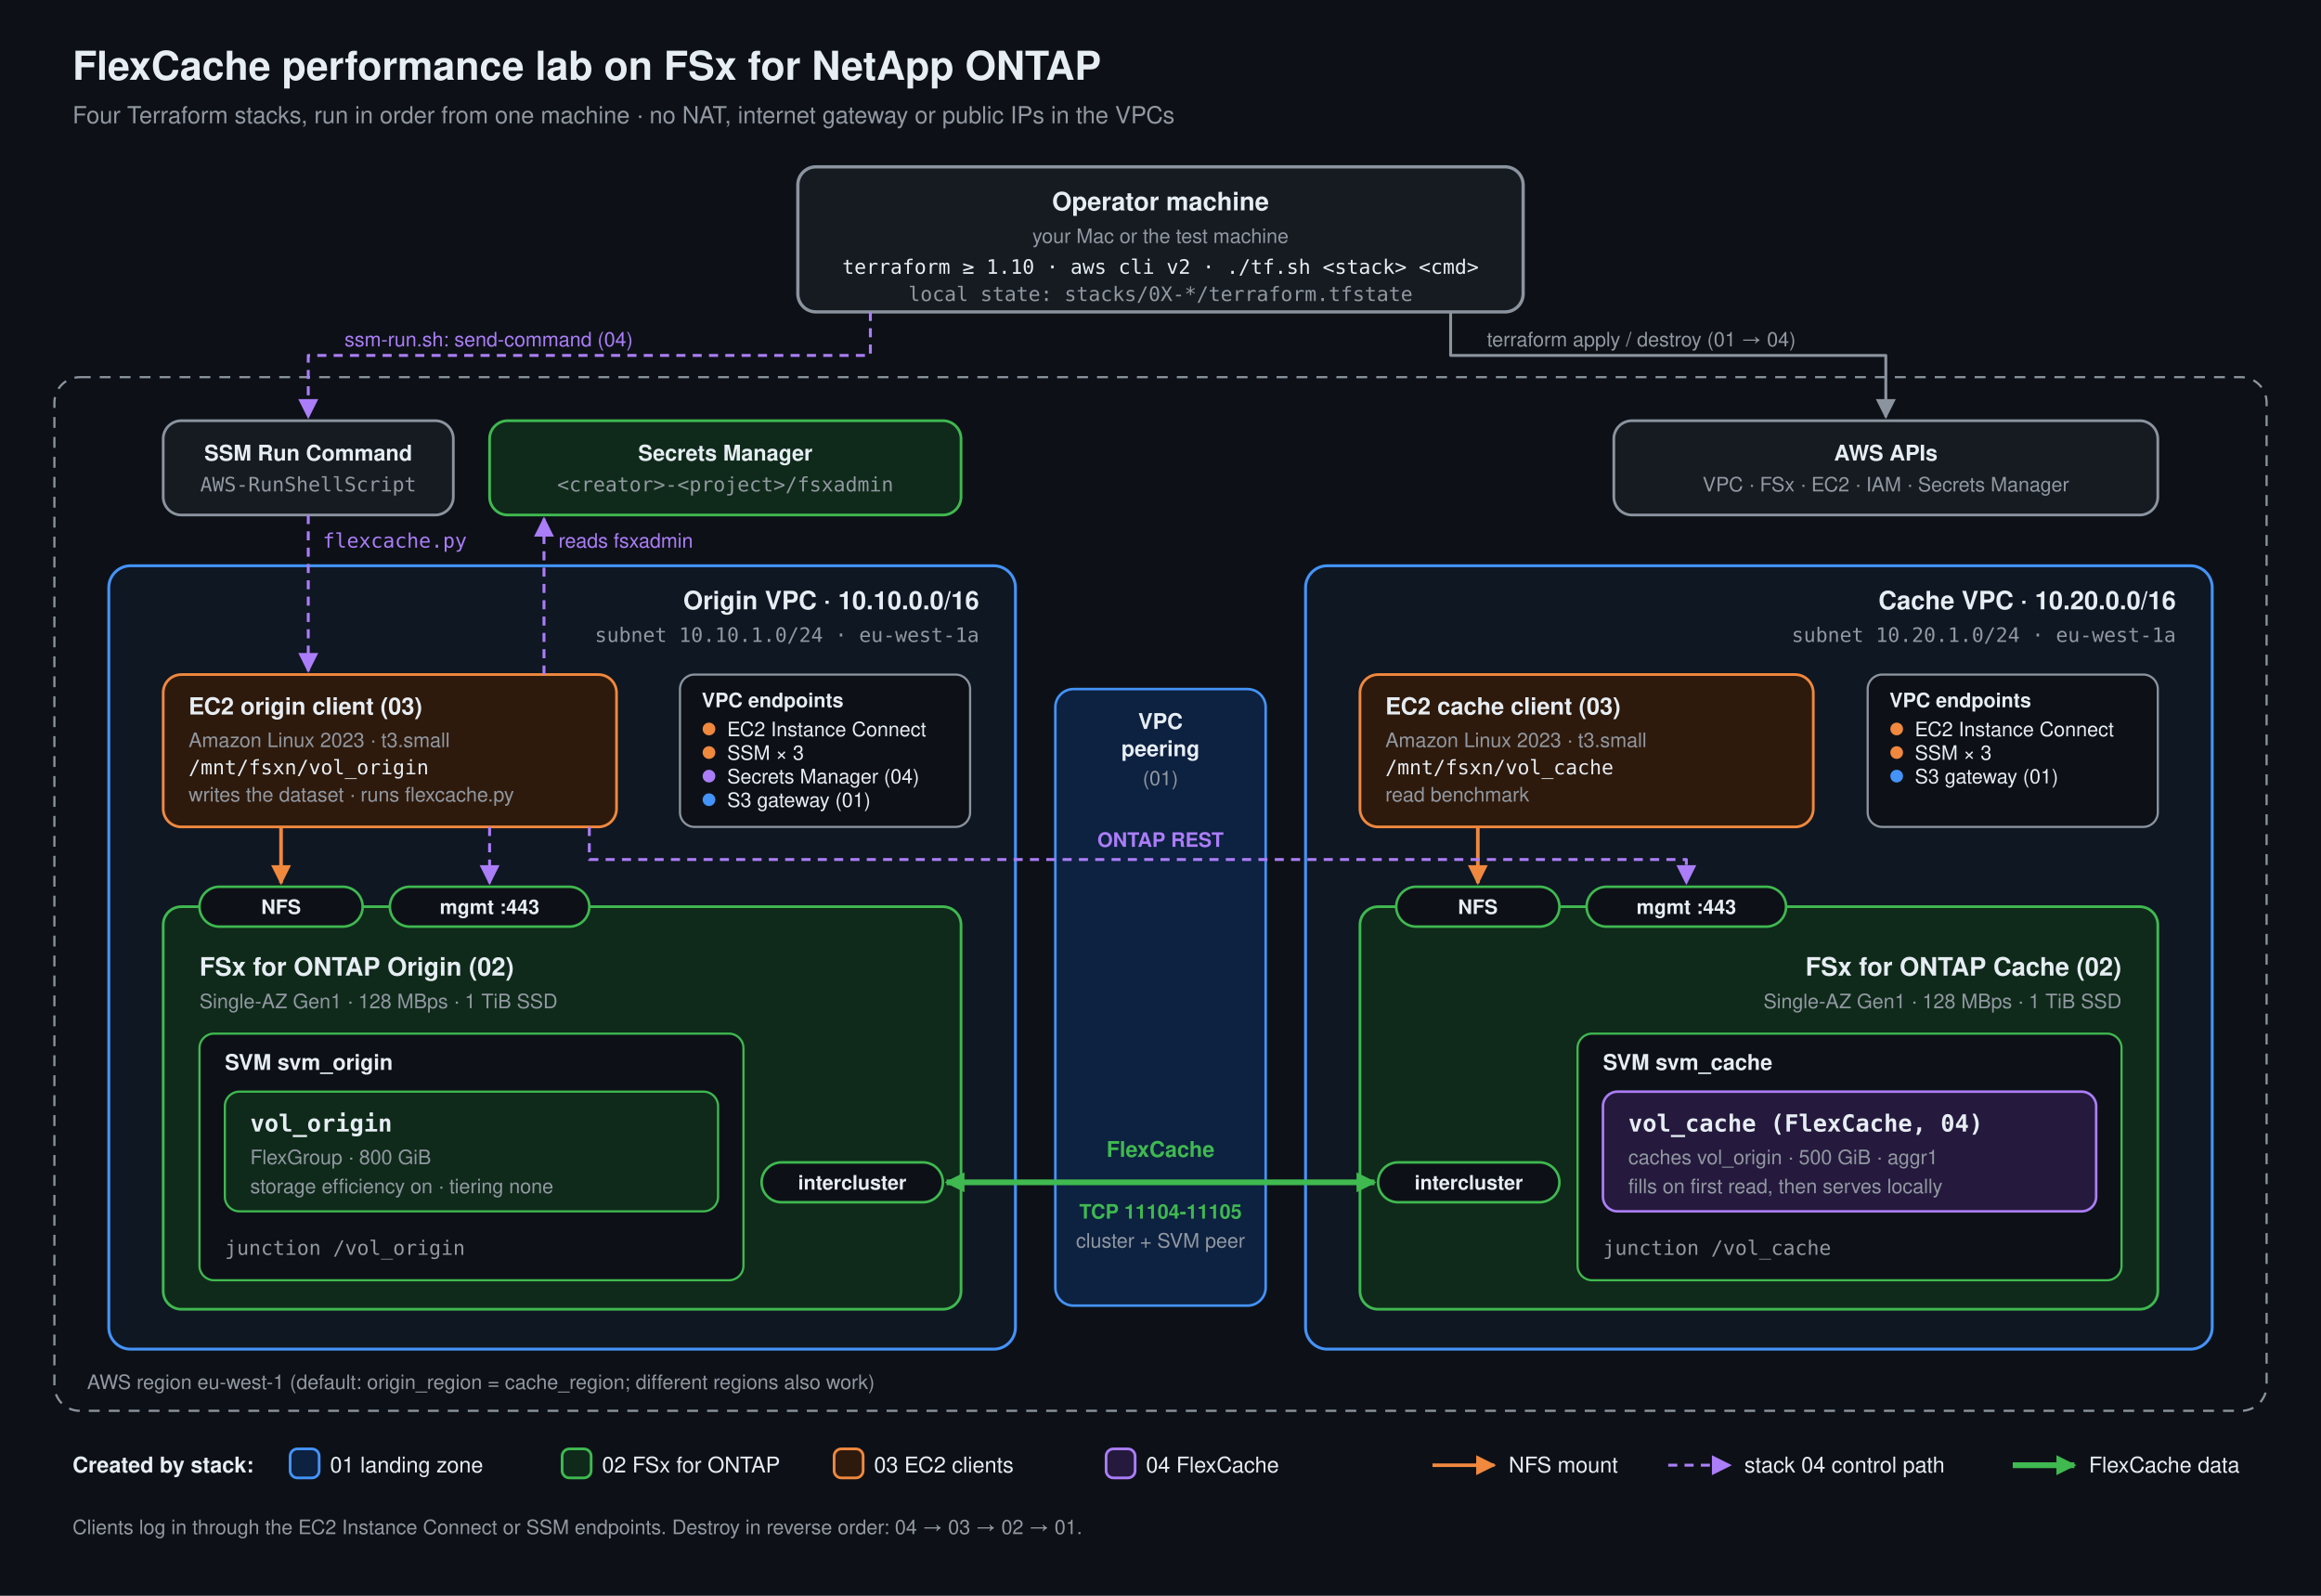
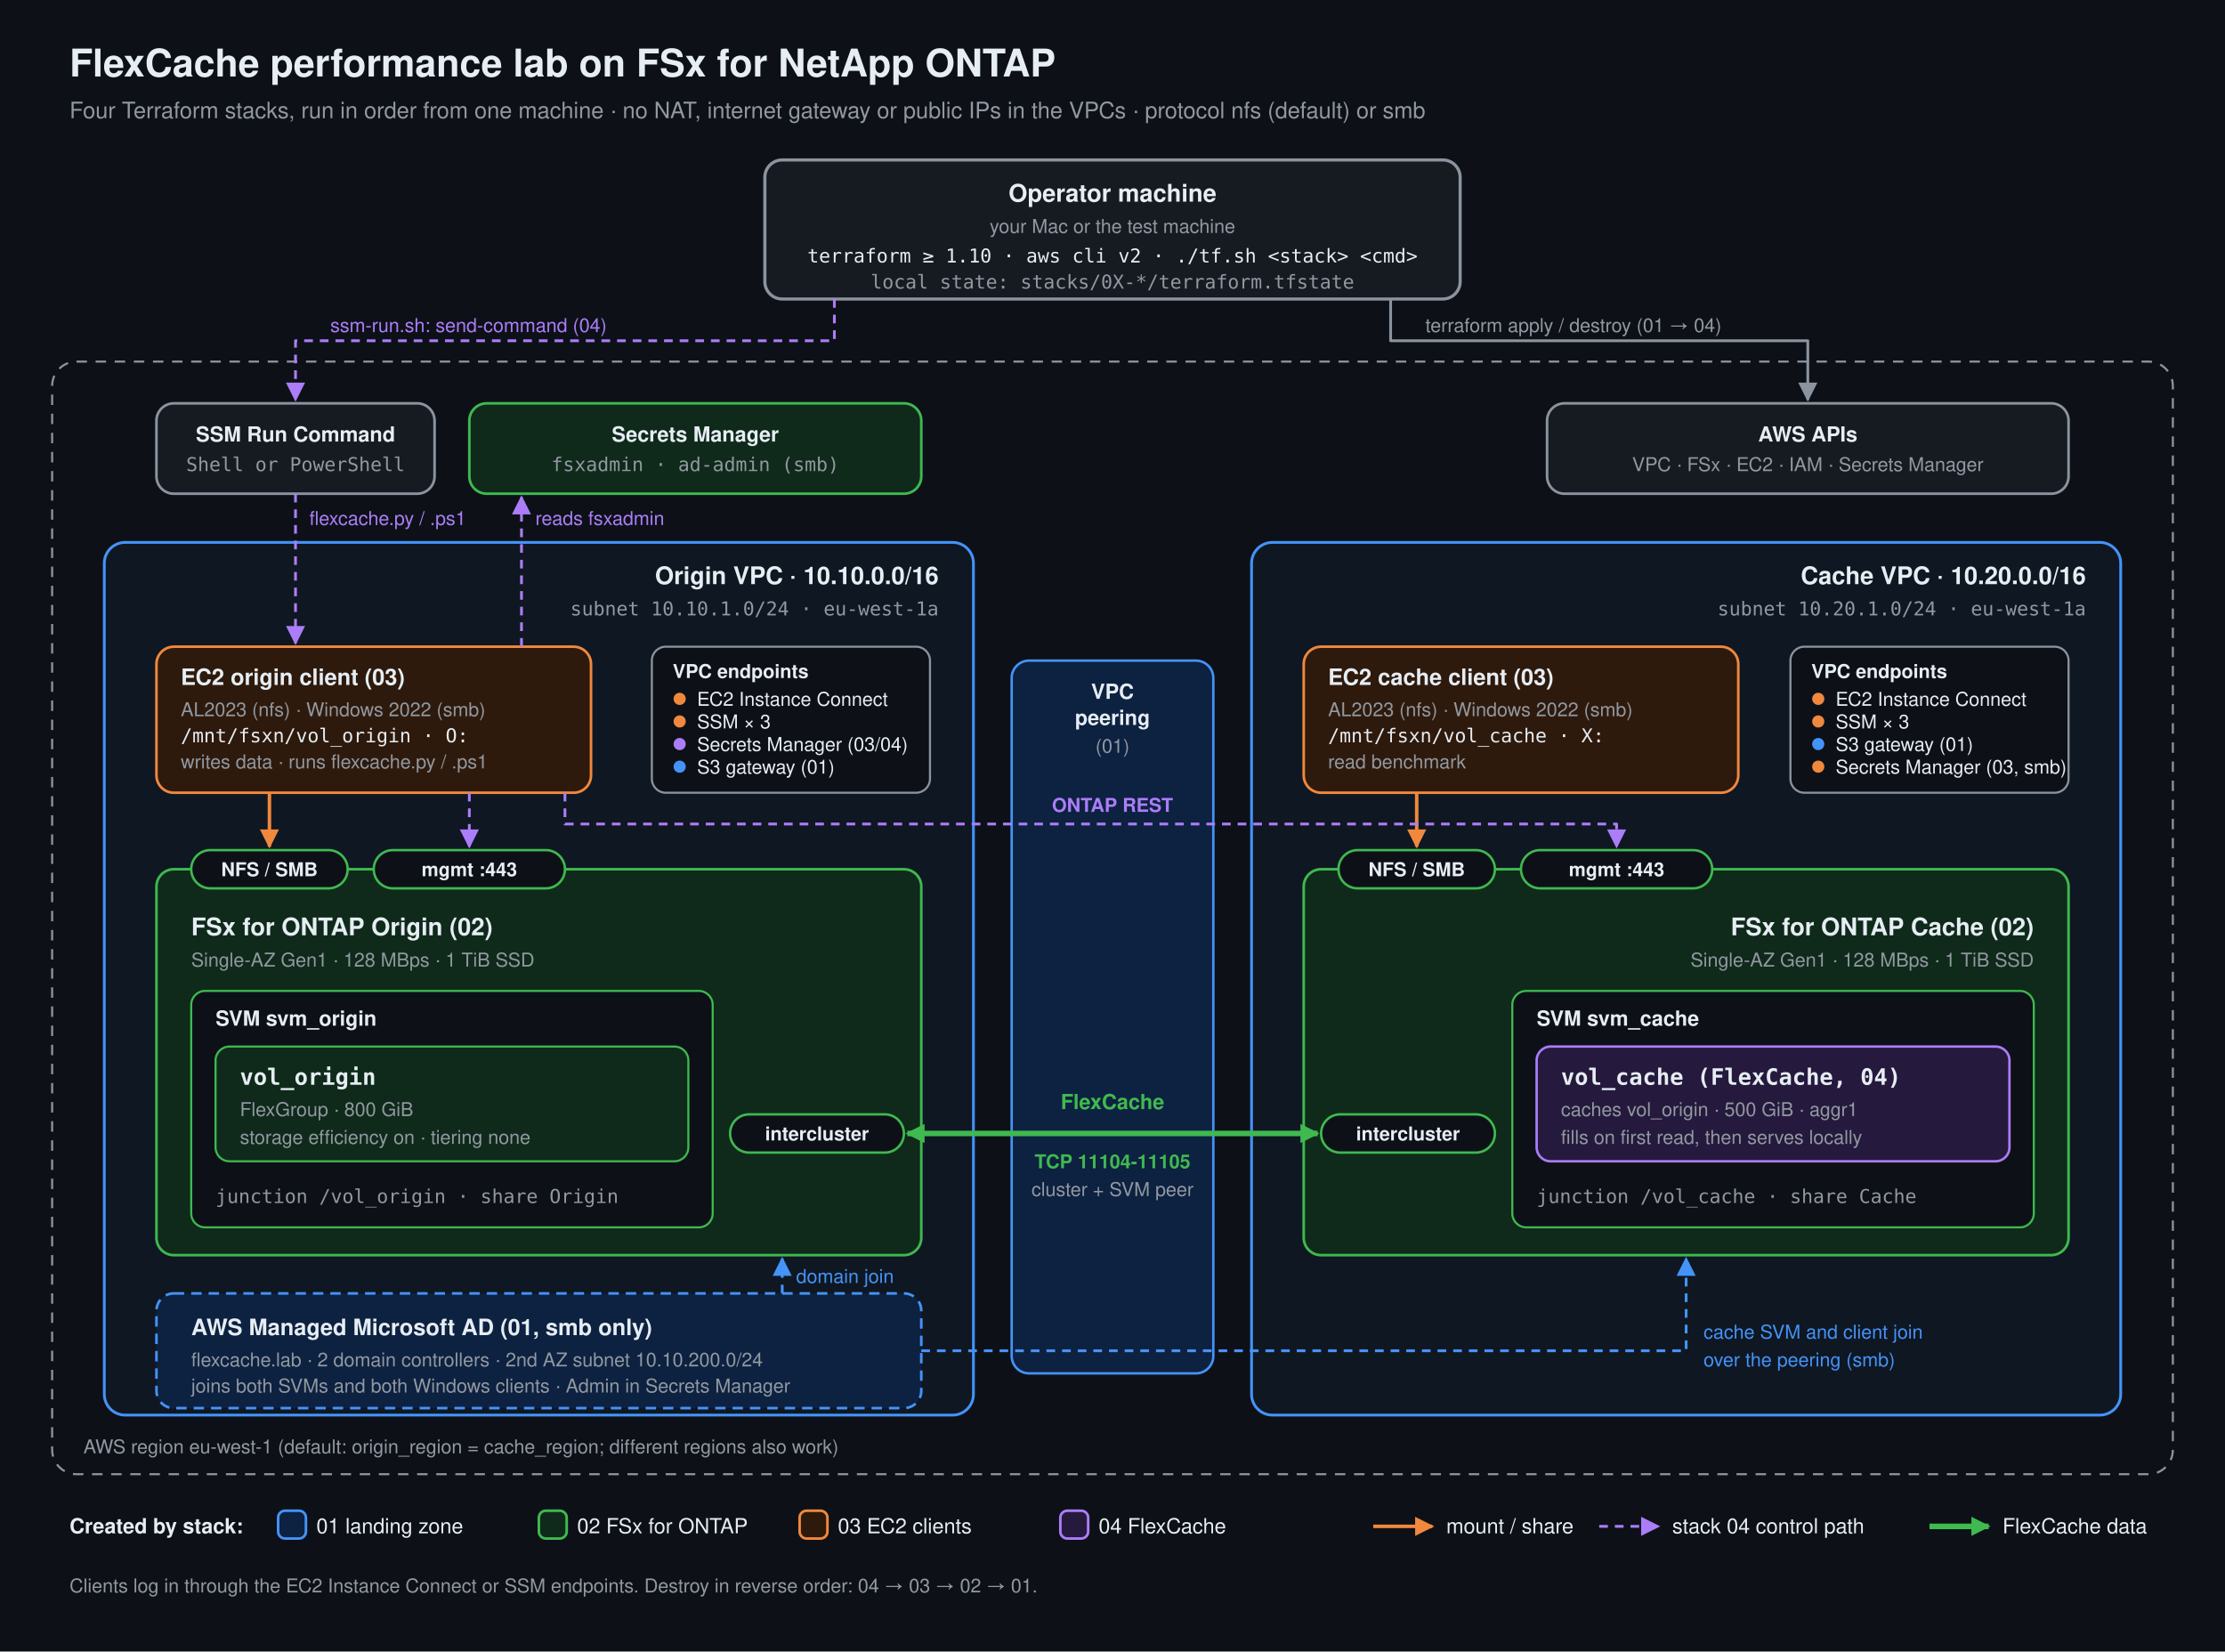
- <svg xmlns="http://www.w3.org/2000/svg" viewBox="0 0 1280 880" width="1280" height="880" role="img" aria-label="Architecture of the FlexCache performance lab: an operator machine runs Terraform against AWS; the origin VPC holds FSx for ONTAP Origin and an EC2 client, the cache VPC holds FSx for ONTAP Cache with the FlexCache volume and an EC2 client; the VPCs are peered and FlexCache reads flow between the file systems over the intercluster ports 11104-11105.">
+ <svg xmlns="http://www.w3.org/2000/svg" viewBox="0 0 1280 950" width="1280" height="950" role="img" aria-label="Architecture of the FlexCache performance lab: an operator machine runs Terraform against AWS; the origin VPC holds FSx for ONTAP Origin and an EC2 client, the cache VPC holds FSx for ONTAP Cache with the FlexCache volume and an EC2 client; with protocol smb, an AWS Managed Microsoft AD in the origin VPC joins both SVMs and the Windows clients, which map the Origin and Cache shares; the VPCs are peered and FlexCache reads flow between the file systems over the intercluster ports 11104-11105.">
  <defs>
    <marker id="m-n" viewBox="0 0 10 10" refX="9" refY="5" markerWidth="11" markerHeight="11" markerUnits="userSpaceOnUse" orient="auto-start-reverse">
      <path d="M0,0 L10,5 L0,10 z" fill="#8b949e" />
    </marker>
    <marker id="m-1" viewBox="0 0 10 10" refX="9" refY="5" markerWidth="11" markerHeight="11" markerUnits="userSpaceOnUse" orient="auto-start-reverse">
      <path d="M0,0 L10,5 L0,10 z" fill="#4493f8" />
    </marker>
    <marker id="m-2" viewBox="0 0 10 10" refX="9" refY="5" markerWidth="11" markerHeight="11" markerUnits="userSpaceOnUse" orient="auto-start-reverse">
      <path d="M0,0 L10,5 L0,10 z" fill="#3fb950" />
    </marker>
    <marker id="m-3" viewBox="0 0 10 10" refX="9" refY="5" markerWidth="11" markerHeight="11" markerUnits="userSpaceOnUse" orient="auto-start-reverse">
      <path d="M0,0 L10,5 L0,10 z" fill="#f0883e" />
    </marker>
    <marker id="m-4" viewBox="0 0 10 10" refX="9" refY="5" markerWidth="11" markerHeight="11" markerUnits="userSpaceOnUse" orient="auto-start-reverse">
      <path d="M0,0 L10,5 L0,10 z" fill="#ab7df8" />
    </marker>
  </defs>
-   <rect x="0" y="0" width="1280" height="880" rx="0" fill="#0d1117" stroke="#0d1117" stroke-width="0" />
+   <rect x="0" y="0" width="1280" height="950" rx="0" fill="#0d1117" stroke="#0d1117" stroke-width="0" />
  <text x="40" y="44" font-family="-apple-system, BlinkMacSystemFont, 'Segoe UI', Helvetica, Arial, sans-serif" font-size="22" font-weight="700" fill="#e6edf3" text-anchor="start">FlexCache performance lab on FSx for NetApp ONTAP</text>
-   <text x="40" y="68" font-family="-apple-system, BlinkMacSystemFont, 'Segoe UI', Helvetica, Arial, sans-serif" font-size="13" font-weight="400" fill="#9198a1" text-anchor="start">Four Terraform stacks, run in order from one machine · no NAT, internet gateway or public IPs in the VPCs</text>
+   <text x="40" y="68" font-family="-apple-system, BlinkMacSystemFont, 'Segoe UI', Helvetica, Arial, sans-serif" font-size="13" font-weight="400" fill="#9198a1" text-anchor="start">Four Terraform stacks, run in order from one machine · no NAT, internet gateway or public IPs in the VPCs · protocol nfs (default) or smb</text>
  <rect x="440" y="92" width="400" height="80" rx="10" fill="#161b22" stroke="#8b949e" stroke-width="1.8" />
  <text x="640" y="116" font-family="-apple-system, BlinkMacSystemFont, 'Segoe UI', Helvetica, Arial, sans-serif" font-size="14" font-weight="700" fill="#e6edf3" text-anchor="middle">Operator machine</text>
  <text x="640" y="134" font-family="-apple-system, BlinkMacSystemFont, 'Segoe UI', Helvetica, Arial, sans-serif" font-size="11" font-weight="400" fill="#9198a1" text-anchor="middle">your Mac or the test machine</text>
  <text x="640" y="151" font-family="ui-monospace, SFMono-Regular, Menlo, Consolas, monospace" font-size="11" font-weight="400" fill="#e6edf3" text-anchor="middle">terraform ≥ 1.10 · aws cli v2 · ./tf.sh &lt;stack&gt; &lt;cmd&gt;</text>
  <text x="640" y="166" font-family="ui-monospace, SFMono-Regular, Menlo, Consolas, monospace" font-size="11" font-weight="400" fill="#9198a1" text-anchor="middle">local state: stacks/0X-*/terraform.tfstate</text>
-   <rect x="30" y="208" width="1220" height="570" rx="14" fill="none" stroke="#8b949e" stroke-width="1.2" stroke-dasharray="6 5" />
-   <text x="48" y="766" font-family="-apple-system, BlinkMacSystemFont, 'Segoe UI', Helvetica, Arial, sans-serif" font-size="11" font-weight="400" fill="#9198a1" text-anchor="start">AWS region eu-west-1 (default: origin_region = cache_region; different regions also work)</text>
+   <rect x="30" y="208" width="1220" height="640" rx="14" fill="none" stroke="#8b949e" stroke-width="1.2" stroke-dasharray="6 5" />
+   <text x="48" y="836" font-family="-apple-system, BlinkMacSystemFont, 'Segoe UI', Helvetica, Arial, sans-serif" font-size="11" font-weight="400" fill="#9198a1" text-anchor="start">AWS region eu-west-1 (default: origin_region = cache_region; different regions also work)</text>
  <rect x="90" y="232" width="160" height="52" rx="10" fill="#161b22" stroke="#8b949e" stroke-width="1.5" />
  <text x="170" y="254" font-family="-apple-system, BlinkMacSystemFont, 'Segoe UI', Helvetica, Arial, sans-serif" font-size="12" font-weight="700" fill="#e6edf3" text-anchor="middle">SSM Run Command</text>
-   <text x="170" y="271" font-family="ui-monospace, SFMono-Regular, Menlo, Consolas, monospace" font-size="11" font-weight="400" fill="#9198a1" text-anchor="middle">AWS-RunShellScript</text>
+   <text x="170" y="271" font-family="ui-monospace, SFMono-Regular, Menlo, Consolas, monospace" font-size="11" font-weight="400" fill="#9198a1" text-anchor="middle">Shell or PowerShell</text>
  <rect x="270" y="232" width="260" height="52" rx="10" fill="#0f2a1a" stroke="#3fb950" stroke-width="1.5" />
  <text x="400" y="254" font-family="-apple-system, BlinkMacSystemFont, 'Segoe UI', Helvetica, Arial, sans-serif" font-size="12" font-weight="700" fill="#e6edf3" text-anchor="middle">Secrets Manager</text>
-   <text x="400" y="271" font-family="ui-monospace, SFMono-Regular, Menlo, Consolas, monospace" font-size="11" font-weight="400" fill="#9198a1" text-anchor="middle">&lt;creator&gt;-&lt;project&gt;/fsxadmin</text>
+   <text x="400" y="271" font-family="ui-monospace, SFMono-Regular, Menlo, Consolas, monospace" font-size="11" font-weight="400" fill="#9198a1" text-anchor="middle">fsxadmin · ad-admin (smb)</text>
  <rect x="890" y="232" width="300" height="52" rx="10" fill="#161b22" stroke="#8b949e" stroke-width="1.5" />
  <text x="1040" y="254" font-family="-apple-system, BlinkMacSystemFont, 'Segoe UI', Helvetica, Arial, sans-serif" font-size="12" font-weight="700" fill="#e6edf3" text-anchor="middle">AWS APIs</text>
  <text x="1040" y="271" font-family="-apple-system, BlinkMacSystemFont, 'Segoe UI', Helvetica, Arial, sans-serif" font-size="11" font-weight="400" fill="#9198a1" text-anchor="middle">VPC · FSx · EC2 · IAM · Secrets Manager</text>
  <path d="M800,172 L800,196 L1040,196 L1040,230" fill="none" stroke="#8b949e" stroke-width="1.6" stroke-linejoin="round" marker-end="url(#m-n)" />
  <text x="820" y="191" font-family="-apple-system, BlinkMacSystemFont, 'Segoe UI', Helvetica, Arial, sans-serif" font-size="11" font-weight="400" fill="#9198a1" text-anchor="start">terraform apply / destroy (01 → 04)</text>
  <path d="M480,172 L480,196 L170,196 L170,230" fill="none" stroke="#ab7df8" stroke-width="1.6" stroke-linejoin="round" stroke-dasharray="5 4" marker-end="url(#m-4)" />
  <text x="190" y="191" font-family="-apple-system, BlinkMacSystemFont, 'Segoe UI', Helvetica, Arial, sans-serif" font-size="11" font-weight="400" fill="#ab7df8" text-anchor="start">ssm-run.sh: send-command (04)</text>
-   <rect x="60" y="312" width="500" height="432" rx="12" fill="#0f1722" stroke="#4493f8" stroke-width="1.6" />
+   <rect x="60" y="312" width="500" height="502" rx="12" fill="#0f1722" stroke="#4493f8" stroke-width="1.6" />
  <text x="540" y="336" font-family="-apple-system, BlinkMacSystemFont, 'Segoe UI', Helvetica, Arial, sans-serif" font-size="14" font-weight="700" fill="#e6edf3" text-anchor="end">Origin VPC · 10.10.0.0/16</text>
  <text x="540" y="354" font-family="ui-monospace, SFMono-Regular, Menlo, Consolas, monospace" font-size="11" font-weight="400" fill="#9198a1" text-anchor="end">subnet 10.10.1.0/24 · eu-west-1a</text>
-   <rect x="720" y="312" width="500" height="432" rx="12" fill="#0f1722" stroke="#4493f8" stroke-width="1.6" />
+   <rect x="720" y="312" width="500" height="502" rx="12" fill="#0f1722" stroke="#4493f8" stroke-width="1.6" />
  <text x="1200" y="336" font-family="-apple-system, BlinkMacSystemFont, 'Segoe UI', Helvetica, Arial, sans-serif" font-size="14" font-weight="700" fill="#e6edf3" text-anchor="end">Cache VPC · 10.20.0.0/16</text>
  <text x="1200" y="354" font-family="ui-monospace, SFMono-Regular, Menlo, Consolas, monospace" font-size="11" font-weight="400" fill="#9198a1" text-anchor="end">subnet 10.20.1.0/24 · eu-west-1a</text>
-   <rect x="582" y="380" width="116" height="340" rx="10" fill="#0d2140" stroke="#4493f8" stroke-width="1.4" />
+   <rect x="582" y="380" width="116" height="410" rx="10" fill="#0d2140" stroke="#4493f8" stroke-width="1.4" />
  <text x="640" y="402" font-family="-apple-system, BlinkMacSystemFont, 'Segoe UI', Helvetica, Arial, sans-serif" font-size="12" font-weight="700" fill="#e6edf3" text-anchor="middle">VPC</text>
  <text x="640" y="417" font-family="-apple-system, BlinkMacSystemFont, 'Segoe UI', Helvetica, Arial, sans-serif" font-size="12" font-weight="700" fill="#e6edf3" text-anchor="middle">peering</text>
  <text x="640" y="433" font-family="-apple-system, BlinkMacSystemFont, 'Segoe UI', Helvetica, Arial, sans-serif" font-size="11" font-weight="400" fill="#9198a1" text-anchor="middle">(01)</text>
  <rect x="90" y="372" width="250" height="84" rx="10" fill="#2e1a0c" stroke="#f0883e" stroke-width="1.5" />
  <text x="104" y="394" font-family="-apple-system, BlinkMacSystemFont, 'Segoe UI', Helvetica, Arial, sans-serif" font-size="13" font-weight="700" fill="#e6edf3" text-anchor="start">EC2 origin client (03)</text>
-   <text x="104" y="412" font-family="-apple-system, BlinkMacSystemFont, 'Segoe UI', Helvetica, Arial, sans-serif" font-size="11" font-weight="400" fill="#9198a1" text-anchor="start">Amazon Linux 2023 · t3.small</text>
-   <text x="104" y="427" font-family="ui-monospace, SFMono-Regular, Menlo, Consolas, monospace" font-size="11" font-weight="400" fill="#e6edf3" text-anchor="start">/mnt/fsxn/vol_origin</text>
-   <text x="104" y="442" font-family="-apple-system, BlinkMacSystemFont, 'Segoe UI', Helvetica, Arial, sans-serif" font-size="11" font-weight="400" fill="#9198a1" text-anchor="start">writes the dataset · runs flexcache.py</text>
+   <text x="104" y="412" font-family="-apple-system, BlinkMacSystemFont, 'Segoe UI', Helvetica, Arial, sans-serif" font-size="11" font-weight="400" fill="#9198a1" text-anchor="start">AL2023 (nfs) · Windows 2022 (smb)</text>
+   <text x="104" y="427" font-family="ui-monospace, SFMono-Regular, Menlo, Consolas, monospace" font-size="11" font-weight="400" fill="#e6edf3" text-anchor="start">/mnt/fsxn/vol_origin · O:</text>
+   <text x="104" y="442" font-family="-apple-system, BlinkMacSystemFont, 'Segoe UI', Helvetica, Arial, sans-serif" font-size="11" font-weight="400" fill="#9198a1" text-anchor="start">writes data · runs flexcache.py / .ps1</text>
  <rect x="750" y="372" width="250" height="84" rx="10" fill="#2e1a0c" stroke="#f0883e" stroke-width="1.5" />
  <text x="764" y="394" font-family="-apple-system, BlinkMacSystemFont, 'Segoe UI', Helvetica, Arial, sans-serif" font-size="13" font-weight="700" fill="#e6edf3" text-anchor="start">EC2 cache client (03)</text>
-   <text x="764" y="412" font-family="-apple-system, BlinkMacSystemFont, 'Segoe UI', Helvetica, Arial, sans-serif" font-size="11" font-weight="400" fill="#9198a1" text-anchor="start">Amazon Linux 2023 · t3.small</text>
-   <text x="764" y="427" font-family="ui-monospace, SFMono-Regular, Menlo, Consolas, monospace" font-size="11" font-weight="400" fill="#e6edf3" text-anchor="start">/mnt/fsxn/vol_cache</text>
+   <text x="764" y="412" font-family="-apple-system, BlinkMacSystemFont, 'Segoe UI', Helvetica, Arial, sans-serif" font-size="11" font-weight="400" fill="#9198a1" text-anchor="start">AL2023 (nfs) · Windows 2022 (smb)</text>
+   <text x="764" y="427" font-family="ui-monospace, SFMono-Regular, Menlo, Consolas, monospace" font-size="11" font-weight="400" fill="#e6edf3" text-anchor="start">/mnt/fsxn/vol_cache · X:</text>
  <text x="764" y="442" font-family="-apple-system, BlinkMacSystemFont, 'Segoe UI', Helvetica, Arial, sans-serif" font-size="11" font-weight="400" fill="#9198a1" text-anchor="start">read benchmark</text>
  <rect x="375" y="372" width="160" height="84" rx="8" fill="#0d1117" stroke="#8b949e" stroke-width="1.2" />
  <text x="387" y="390" font-family="-apple-system, BlinkMacSystemFont, 'Segoe UI', Helvetica, Arial, sans-serif" font-size="11" font-weight="700" fill="#e6edf3" text-anchor="start">VPC endpoints</text>
  <circle cx="391" cy="402" r="3.5" fill="#f0883e" />
  <text x="401" y="406" font-family="-apple-system, BlinkMacSystemFont, 'Segoe UI', Helvetica, Arial, sans-serif" font-size="11" font-weight="400" fill="#e6edf3" text-anchor="start">EC2 Instance Connect</text>
  <circle cx="391" cy="415" r="3.5" fill="#f0883e" />
  <text x="401" y="419" font-family="-apple-system, BlinkMacSystemFont, 'Segoe UI', Helvetica, Arial, sans-serif" font-size="11" font-weight="400" fill="#e6edf3" text-anchor="start">SSM × 3</text>
  <circle cx="391" cy="428" r="3.5" fill="#ab7df8" />
-   <text x="401" y="432" font-family="-apple-system, BlinkMacSystemFont, 'Segoe UI', Helvetica, Arial, sans-serif" font-size="11" font-weight="400" fill="#e6edf3" text-anchor="start">Secrets Manager (04)</text>
+   <text x="401" y="432" font-family="-apple-system, BlinkMacSystemFont, 'Segoe UI', Helvetica, Arial, sans-serif" font-size="11" font-weight="400" fill="#e6edf3" text-anchor="start">Secrets Manager (03/04)</text>
  <circle cx="391" cy="441" r="3.5" fill="#4493f8" />
  <text x="401" y="445" font-family="-apple-system, BlinkMacSystemFont, 'Segoe UI', Helvetica, Arial, sans-serif" font-size="11" font-weight="400" fill="#e6edf3" text-anchor="start">S3 gateway (01)</text>
  <rect x="1030" y="372" width="160" height="84" rx="8" fill="#0d1117" stroke="#8b949e" stroke-width="1.2" />
  <text x="1042" y="390" font-family="-apple-system, BlinkMacSystemFont, 'Segoe UI', Helvetica, Arial, sans-serif" font-size="11" font-weight="700" fill="#e6edf3" text-anchor="start">VPC endpoints</text>
  <circle cx="1046" cy="402" r="3.5" fill="#f0883e" />
  <text x="1056" y="406" font-family="-apple-system, BlinkMacSystemFont, 'Segoe UI', Helvetica, Arial, sans-serif" font-size="11" font-weight="400" fill="#e6edf3" text-anchor="start">EC2 Instance Connect</text>
  <circle cx="1046" cy="415" r="3.5" fill="#f0883e" />
  <text x="1056" y="419" font-family="-apple-system, BlinkMacSystemFont, 'Segoe UI', Helvetica, Arial, sans-serif" font-size="11" font-weight="400" fill="#e6edf3" text-anchor="start">SSM × 3</text>
  <circle cx="1046" cy="428" r="3.5" fill="#4493f8" />
  <text x="1056" y="432" font-family="-apple-system, BlinkMacSystemFont, 'Segoe UI', Helvetica, Arial, sans-serif" font-size="11" font-weight="400" fill="#e6edf3" text-anchor="start">S3 gateway (01)</text>
+   <circle cx="1046" cy="441" r="3.5" fill="#f0883e" />
+   <text x="1056" y="445" font-family="-apple-system, BlinkMacSystemFont, 'Segoe UI', Helvetica, Arial, sans-serif" font-size="11" font-weight="400" fill="#e6edf3" text-anchor="start">Secrets Manager (03, smb)</text>
  <path d="M170,284 L170,370" fill="none" stroke="#ab7df8" stroke-width="1.6" stroke-linejoin="round" stroke-dasharray="5 4" marker-end="url(#m-4)" />
-   <text x="178" y="302" font-family="ui-monospace, SFMono-Regular, Menlo, Consolas, monospace" font-size="11" font-weight="400" fill="#ab7df8" text-anchor="start">flexcache.py</text>
+   <text x="178" y="302" font-family="-apple-system, BlinkMacSystemFont, 'Segoe UI', Helvetica, Arial, sans-serif" font-size="11" font-weight="400" fill="#ab7df8" text-anchor="start">flexcache.py / .ps1</text>
  <path d="M300,372 L300,286" fill="none" stroke="#ab7df8" stroke-width="1.6" stroke-linejoin="round" stroke-dasharray="5 4" marker-end="url(#m-4)" />
  <text x="308" y="302" font-family="-apple-system, BlinkMacSystemFont, 'Segoe UI', Helvetica, Arial, sans-serif" font-size="11" font-weight="400" fill="#ab7df8" text-anchor="start">reads fsxadmin</text>
  <rect x="90" y="500" width="440" height="222" rx="10" fill="#0f2a1a" stroke="#3fb950" stroke-width="1.5" />
  <rect x="110" y="489" width="90" height="22" rx="11" fill="#0d1117" stroke="#3fb950" stroke-width="1.4" />
-   <text x="155.0" y="504" font-family="-apple-system, BlinkMacSystemFont, 'Segoe UI', Helvetica, Arial, sans-serif" font-size="11" font-weight="600" fill="#e6edf3" text-anchor="middle">NFS</text>
+   <text x="155.0" y="504" font-family="-apple-system, BlinkMacSystemFont, 'Segoe UI', Helvetica, Arial, sans-serif" font-size="11" font-weight="600" fill="#e6edf3" text-anchor="middle">NFS / SMB</text>
  <rect x="215" y="489" width="110" height="22" rx="11" fill="#0d1117" stroke="#3fb950" stroke-width="1.4" />
  <text x="270.0" y="504" font-family="-apple-system, BlinkMacSystemFont, 'Segoe UI', Helvetica, Arial, sans-serif" font-size="11" font-weight="600" fill="#e6edf3" text-anchor="middle">mgmt :443</text>
  <text x="110" y="538" font-family="-apple-system, BlinkMacSystemFont, 'Segoe UI', Helvetica, Arial, sans-serif" font-size="14" font-weight="700" fill="#e6edf3" text-anchor="start">FSx for ONTAP Origin (02)</text>
  <text x="110" y="556" font-family="-apple-system, BlinkMacSystemFont, 'Segoe UI', Helvetica, Arial, sans-serif" font-size="11" font-weight="400" fill="#9198a1" text-anchor="start">Single-AZ Gen1 · 128 MBps · 1 TiB SSD</text>
  <rect x="110" y="570" width="300" height="136" rx="8" fill="#0d1117" stroke="#3fb950" stroke-width="1.2" />
  <text x="124" y="590" font-family="-apple-system, BlinkMacSystemFont, 'Segoe UI', Helvetica, Arial, sans-serif" font-size="12" font-weight="700" fill="#e6edf3" text-anchor="start">SVM svm_origin</text>
  <rect x="124" y="602" width="272" height="66" rx="8" fill="#0f2a1a" stroke="#3fb950" stroke-width="1.2" />
  <text x="138" y="624" font-family="ui-monospace, SFMono-Regular, Menlo, Consolas, monospace" font-size="13" font-weight="700" fill="#e6edf3" text-anchor="start">vol_origin</text>
  <text x="138" y="642" font-family="-apple-system, BlinkMacSystemFont, 'Segoe UI', Helvetica, Arial, sans-serif" font-size="11" font-weight="400" fill="#9198a1" text-anchor="start">FlexGroup · 800 GiB</text>
  <text x="138" y="658" font-family="-apple-system, BlinkMacSystemFont, 'Segoe UI', Helvetica, Arial, sans-serif" font-size="11" font-weight="400" fill="#9198a1" text-anchor="start">storage efficiency on · tiering none</text>
-   <text x="124" y="692" font-family="ui-monospace, SFMono-Regular, Menlo, Consolas, monospace" font-size="11" font-weight="400" fill="#9198a1" text-anchor="start">junction /vol_origin</text>
+   <text x="124" y="692" font-family="ui-monospace, SFMono-Regular, Menlo, Consolas, monospace" font-size="11" font-weight="400" fill="#9198a1" text-anchor="start">junction /vol_origin · share Origin</text>
  <rect x="420" y="641" width="100" height="22" rx="11" fill="#0d1117" stroke="#3fb950" stroke-width="1.4" />
  <text x="470.0" y="656" font-family="-apple-system, BlinkMacSystemFont, 'Segoe UI', Helvetica, Arial, sans-serif" font-size="11" font-weight="600" fill="#e6edf3" text-anchor="middle">intercluster</text>
  <rect x="750" y="500" width="440" height="222" rx="10" fill="#0f2a1a" stroke="#3fb950" stroke-width="1.5" />
  <rect x="770" y="489" width="90" height="22" rx="11" fill="#0d1117" stroke="#3fb950" stroke-width="1.4" />
-   <text x="815.0" y="504" font-family="-apple-system, BlinkMacSystemFont, 'Segoe UI', Helvetica, Arial, sans-serif" font-size="11" font-weight="600" fill="#e6edf3" text-anchor="middle">NFS</text>
+   <text x="815.0" y="504" font-family="-apple-system, BlinkMacSystemFont, 'Segoe UI', Helvetica, Arial, sans-serif" font-size="11" font-weight="600" fill="#e6edf3" text-anchor="middle">NFS / SMB</text>
  <rect x="875" y="489" width="110" height="22" rx="11" fill="#0d1117" stroke="#3fb950" stroke-width="1.4" />
  <text x="930.0" y="504" font-family="-apple-system, BlinkMacSystemFont, 'Segoe UI', Helvetica, Arial, sans-serif" font-size="11" font-weight="600" fill="#e6edf3" text-anchor="middle">mgmt :443</text>
  <text x="1170" y="538" font-family="-apple-system, BlinkMacSystemFont, 'Segoe UI', Helvetica, Arial, sans-serif" font-size="14" font-weight="700" fill="#e6edf3" text-anchor="end">FSx for ONTAP Cache (02)</text>
  <text x="1170" y="556" font-family="-apple-system, BlinkMacSystemFont, 'Segoe UI', Helvetica, Arial, sans-serif" font-size="11" font-weight="400" fill="#9198a1" text-anchor="end">Single-AZ Gen1 · 128 MBps · 1 TiB SSD</text>
  <rect x="870" y="570" width="300" height="136" rx="8" fill="#0d1117" stroke="#3fb950" stroke-width="1.2" />
  <text x="884" y="590" font-family="-apple-system, BlinkMacSystemFont, 'Segoe UI', Helvetica, Arial, sans-serif" font-size="12" font-weight="700" fill="#e6edf3" text-anchor="start">SVM svm_cache</text>
  <rect x="884" y="602" width="272" height="66" rx="8" fill="#251a3d" stroke="#ab7df8" stroke-width="1.4" />
  <text x="898" y="624" font-family="ui-monospace, SFMono-Regular, Menlo, Consolas, monospace" font-size="13" font-weight="700" fill="#e6edf3" text-anchor="start">vol_cache  (FlexCache, 04)</text>
  <text x="898" y="642" font-family="-apple-system, BlinkMacSystemFont, 'Segoe UI', Helvetica, Arial, sans-serif" font-size="11" font-weight="400" fill="#9198a1" text-anchor="start">caches vol_origin · 500 GiB · aggr1</text>
  <text x="898" y="658" font-family="-apple-system, BlinkMacSystemFont, 'Segoe UI', Helvetica, Arial, sans-serif" font-size="11" font-weight="400" fill="#9198a1" text-anchor="start">fills on first read, then serves locally</text>
-   <text x="884" y="692" font-family="ui-monospace, SFMono-Regular, Menlo, Consolas, monospace" font-size="11" font-weight="400" fill="#9198a1" text-anchor="start">junction /vol_cache</text>
+   <text x="884" y="692" font-family="ui-monospace, SFMono-Regular, Menlo, Consolas, monospace" font-size="11" font-weight="400" fill="#9198a1" text-anchor="start">junction /vol_cache · share Cache</text>
  <rect x="760" y="641" width="100" height="22" rx="11" fill="#0d1117" stroke="#3fb950" stroke-width="1.4" />
  <text x="810.0" y="656" font-family="-apple-system, BlinkMacSystemFont, 'Segoe UI', Helvetica, Arial, sans-serif" font-size="11" font-weight="600" fill="#e6edf3" text-anchor="middle">intercluster</text>
  <path d="M155,456 L155,487" fill="none" stroke="#f0883e" stroke-width="2" stroke-linejoin="round" marker-end="url(#m-3)" />
  <path d="M815,456 L815,487" fill="none" stroke="#f0883e" stroke-width="2" stroke-linejoin="round" marker-end="url(#m-3)" />
  <path d="M270,456 L270,487" fill="none" stroke="#ab7df8" stroke-width="1.6" stroke-linejoin="round" stroke-dasharray="5 4" marker-end="url(#m-4)" />
  <path d="M325,456 L325,474 L930,474 L930,487" fill="none" stroke="#ab7df8" stroke-width="1.6" stroke-linejoin="round" stroke-dasharray="5 4" marker-end="url(#m-4)" />
  <text x="640" y="467" font-family="-apple-system, BlinkMacSystemFont, 'Segoe UI', Helvetica, Arial, sans-serif" font-size="11" font-weight="600" fill="#ab7df8" text-anchor="middle">ONTAP REST</text>
  <path d="M522,652 L758,652" fill="none" stroke="#3fb950" stroke-width="3.2" stroke-linejoin="round" marker-end="url(#m-2)" marker-start="url(#m-2)" />
  <text x="640" y="638" font-family="-apple-system, BlinkMacSystemFont, 'Segoe UI', Helvetica, Arial, sans-serif" font-size="12" font-weight="700" fill="#3fb950" text-anchor="middle">FlexCache</text>
  <text x="640" y="672" font-family="-apple-system, BlinkMacSystemFont, 'Segoe UI', Helvetica, Arial, sans-serif" font-size="11" font-weight="600" fill="#3fb950" text-anchor="middle">TCP 11104-11105</text>
  <text x="640" y="688" font-family="-apple-system, BlinkMacSystemFont, 'Segoe UI', Helvetica, Arial, sans-serif" font-size="11" font-weight="400" fill="#9198a1" text-anchor="middle">cluster + SVM peer</text>
-   <text x="40" y="812" font-family="-apple-system, BlinkMacSystemFont, 'Segoe UI', Helvetica, Arial, sans-serif" font-size="12" font-weight="700" fill="#e6edf3" text-anchor="start">Created by stack:</text>
-   <rect x="160" y="799" width="16" height="16" rx="4" fill="#0d2140" stroke="#4493f8" stroke-width="1.5" />
-   <text x="182" y="812" font-family="-apple-system, BlinkMacSystemFont, 'Segoe UI', Helvetica, Arial, sans-serif" font-size="12" font-weight="400" fill="#e6edf3" text-anchor="start">01 landing zone</text>
-   <rect x="310" y="799" width="16" height="16" rx="4" fill="#0f2a1a" stroke="#3fb950" stroke-width="1.5" />
-   <text x="332" y="812" font-family="-apple-system, BlinkMacSystemFont, 'Segoe UI', Helvetica, Arial, sans-serif" font-size="12" font-weight="400" fill="#e6edf3" text-anchor="start">02 FSx for ONTAP</text>
-   <rect x="460" y="799" width="16" height="16" rx="4" fill="#2e1a0c" stroke="#f0883e" stroke-width="1.5" />
-   <text x="482" y="812" font-family="-apple-system, BlinkMacSystemFont, 'Segoe UI', Helvetica, Arial, sans-serif" font-size="12" font-weight="400" fill="#e6edf3" text-anchor="start">03 EC2 clients</text>
-   <rect x="610" y="799" width="16" height="16" rx="4" fill="#251a3d" stroke="#ab7df8" stroke-width="1.5" />
-   <text x="632" y="812" font-family="-apple-system, BlinkMacSystemFont, 'Segoe UI', Helvetica, Arial, sans-serif" font-size="12" font-weight="400" fill="#e6edf3" text-anchor="start">04 FlexCache</text>
-   <path d="M790,808 L824,808" fill="none" stroke="#f0883e" stroke-width="2" stroke-linejoin="round" marker-end="url(#m-3)" />
-   <text x="832" y="812" font-family="-apple-system, BlinkMacSystemFont, 'Segoe UI', Helvetica, Arial, sans-serif" font-size="12" font-weight="400" fill="#e6edf3" text-anchor="start">NFS mount</text>
-   <path d="M920,808 L954,808" fill="none" stroke="#ab7df8" stroke-width="1.6" stroke-linejoin="round" stroke-dasharray="5 4" marker-end="url(#m-4)" />
-   <text x="962" y="812" font-family="-apple-system, BlinkMacSystemFont, 'Segoe UI', Helvetica, Arial, sans-serif" font-size="12" font-weight="400" fill="#e6edf3" text-anchor="start">stack 04 control path</text>
-   <path d="M1110,808 L1144,808" fill="none" stroke="#3fb950" stroke-width="3.2" stroke-linejoin="round" marker-end="url(#m-2)" />
-   <text x="1152" y="812" font-family="-apple-system, BlinkMacSystemFont, 'Segoe UI', Helvetica, Arial, sans-serif" font-size="12" font-weight="400" fill="#e6edf3" text-anchor="start">FlexCache data</text>
-   <text x="40" y="846" font-family="-apple-system, BlinkMacSystemFont, 'Segoe UI', Helvetica, Arial, sans-serif" font-size="11" font-weight="400" fill="#9198a1" text-anchor="start">Clients log in through the EC2 Instance Connect or SSM endpoints. Destroy in reverse order: 04 → 03 → 02 → 01.</text>
+   <rect x="90" y="744" width="440" height="66" rx="10" fill="#0d2140" stroke="#4493f8" stroke-width="1.5" stroke-dasharray="6 4" />
+   <text x="110" y="768" font-family="-apple-system, BlinkMacSystemFont, 'Segoe UI', Helvetica, Arial, sans-serif" font-size="13" font-weight="700" fill="#e6edf3" text-anchor="start">AWS Managed Microsoft AD (01, smb only)</text>
+   <text x="110" y="786" font-family="-apple-system, BlinkMacSystemFont, 'Segoe UI', Helvetica, Arial, sans-serif" font-size="11" font-weight="400" fill="#9198a1" text-anchor="start">flexcache.lab · 2 domain controllers · 2nd AZ subnet 10.10.200.0/24</text>
+   <text x="110" y="801" font-family="-apple-system, BlinkMacSystemFont, 'Segoe UI', Helvetica, Arial, sans-serif" font-size="11" font-weight="400" fill="#9198a1" text-anchor="start">joins both SVMs and both Windows clients · Admin in Secrets Manager</text>
+   <path d="M450,744 L450,724" fill="none" stroke="#4493f8" stroke-width="1.6" stroke-linejoin="round" stroke-dasharray="5 4" marker-end="url(#m-1)" />
+   <text x="458" y="738" font-family="-apple-system, BlinkMacSystemFont, 'Segoe UI', Helvetica, Arial, sans-serif" font-size="11" font-weight="400" fill="#4493f8" text-anchor="start">domain join</text>
+   <path d="M530,777 L970,777 L970,724" fill="none" stroke="#4493f8" stroke-width="1.6" stroke-linejoin="round" stroke-dasharray="5 4" marker-end="url(#m-1)" />
+   <text x="980" y="770" font-family="-apple-system, BlinkMacSystemFont, 'Segoe UI', Helvetica, Arial, sans-serif" font-size="11" font-weight="400" fill="#4493f8" text-anchor="start">cache SVM and client join</text>
+   <text x="980" y="786" font-family="-apple-system, BlinkMacSystemFont, 'Segoe UI', Helvetica, Arial, sans-serif" font-size="11" font-weight="400" fill="#4493f8" text-anchor="start">over the peering (smb)</text>
+   <text x="40" y="882" font-family="-apple-system, BlinkMacSystemFont, 'Segoe UI', Helvetica, Arial, sans-serif" font-size="12" font-weight="700" fill="#e6edf3" text-anchor="start">Created by stack:</text>
+   <rect x="160" y="869" width="16" height="16" rx="4" fill="#0d2140" stroke="#4493f8" stroke-width="1.5" />
+   <text x="182" y="882" font-family="-apple-system, BlinkMacSystemFont, 'Segoe UI', Helvetica, Arial, sans-serif" font-size="12" font-weight="400" fill="#e6edf3" text-anchor="start">01 landing zone</text>
+   <rect x="310" y="869" width="16" height="16" rx="4" fill="#0f2a1a" stroke="#3fb950" stroke-width="1.5" />
+   <text x="332" y="882" font-family="-apple-system, BlinkMacSystemFont, 'Segoe UI', Helvetica, Arial, sans-serif" font-size="12" font-weight="400" fill="#e6edf3" text-anchor="start">02 FSx for ONTAP</text>
+   <rect x="460" y="869" width="16" height="16" rx="4" fill="#2e1a0c" stroke="#f0883e" stroke-width="1.5" />
+   <text x="482" y="882" font-family="-apple-system, BlinkMacSystemFont, 'Segoe UI', Helvetica, Arial, sans-serif" font-size="12" font-weight="400" fill="#e6edf3" text-anchor="start">03 EC2 clients</text>
+   <rect x="610" y="869" width="16" height="16" rx="4" fill="#251a3d" stroke="#ab7df8" stroke-width="1.5" />
+   <text x="632" y="882" font-family="-apple-system, BlinkMacSystemFont, 'Segoe UI', Helvetica, Arial, sans-serif" font-size="12" font-weight="400" fill="#e6edf3" text-anchor="start">04 FlexCache</text>
+   <path d="M790,878 L824,878" fill="none" stroke="#f0883e" stroke-width="2" stroke-linejoin="round" marker-end="url(#m-3)" />
+   <text x="832" y="882" font-family="-apple-system, BlinkMacSystemFont, 'Segoe UI', Helvetica, Arial, sans-serif" font-size="12" font-weight="400" fill="#e6edf3" text-anchor="start">mount / share</text>
+   <path d="M920,878 L954,878" fill="none" stroke="#ab7df8" stroke-width="1.6" stroke-linejoin="round" stroke-dasharray="5 4" marker-end="url(#m-4)" />
+   <text x="962" y="882" font-family="-apple-system, BlinkMacSystemFont, 'Segoe UI', Helvetica, Arial, sans-serif" font-size="12" font-weight="400" fill="#e6edf3" text-anchor="start">stack 04 control path</text>
+   <path d="M1110,878 L1144,878" fill="none" stroke="#3fb950" stroke-width="3.2" stroke-linejoin="round" marker-end="url(#m-2)" />
+   <text x="1152" y="882" font-family="-apple-system, BlinkMacSystemFont, 'Segoe UI', Helvetica, Arial, sans-serif" font-size="12" font-weight="400" fill="#e6edf3" text-anchor="start">FlexCache data</text>
+   <text x="40" y="916" font-family="-apple-system, BlinkMacSystemFont, 'Segoe UI', Helvetica, Arial, sans-serif" font-size="11" font-weight="400" fill="#9198a1" text-anchor="start">Clients log in through the EC2 Instance Connect or SSM endpoints. Destroy in reverse order: 04 → 03 → 02 → 01.</text>
</svg>
